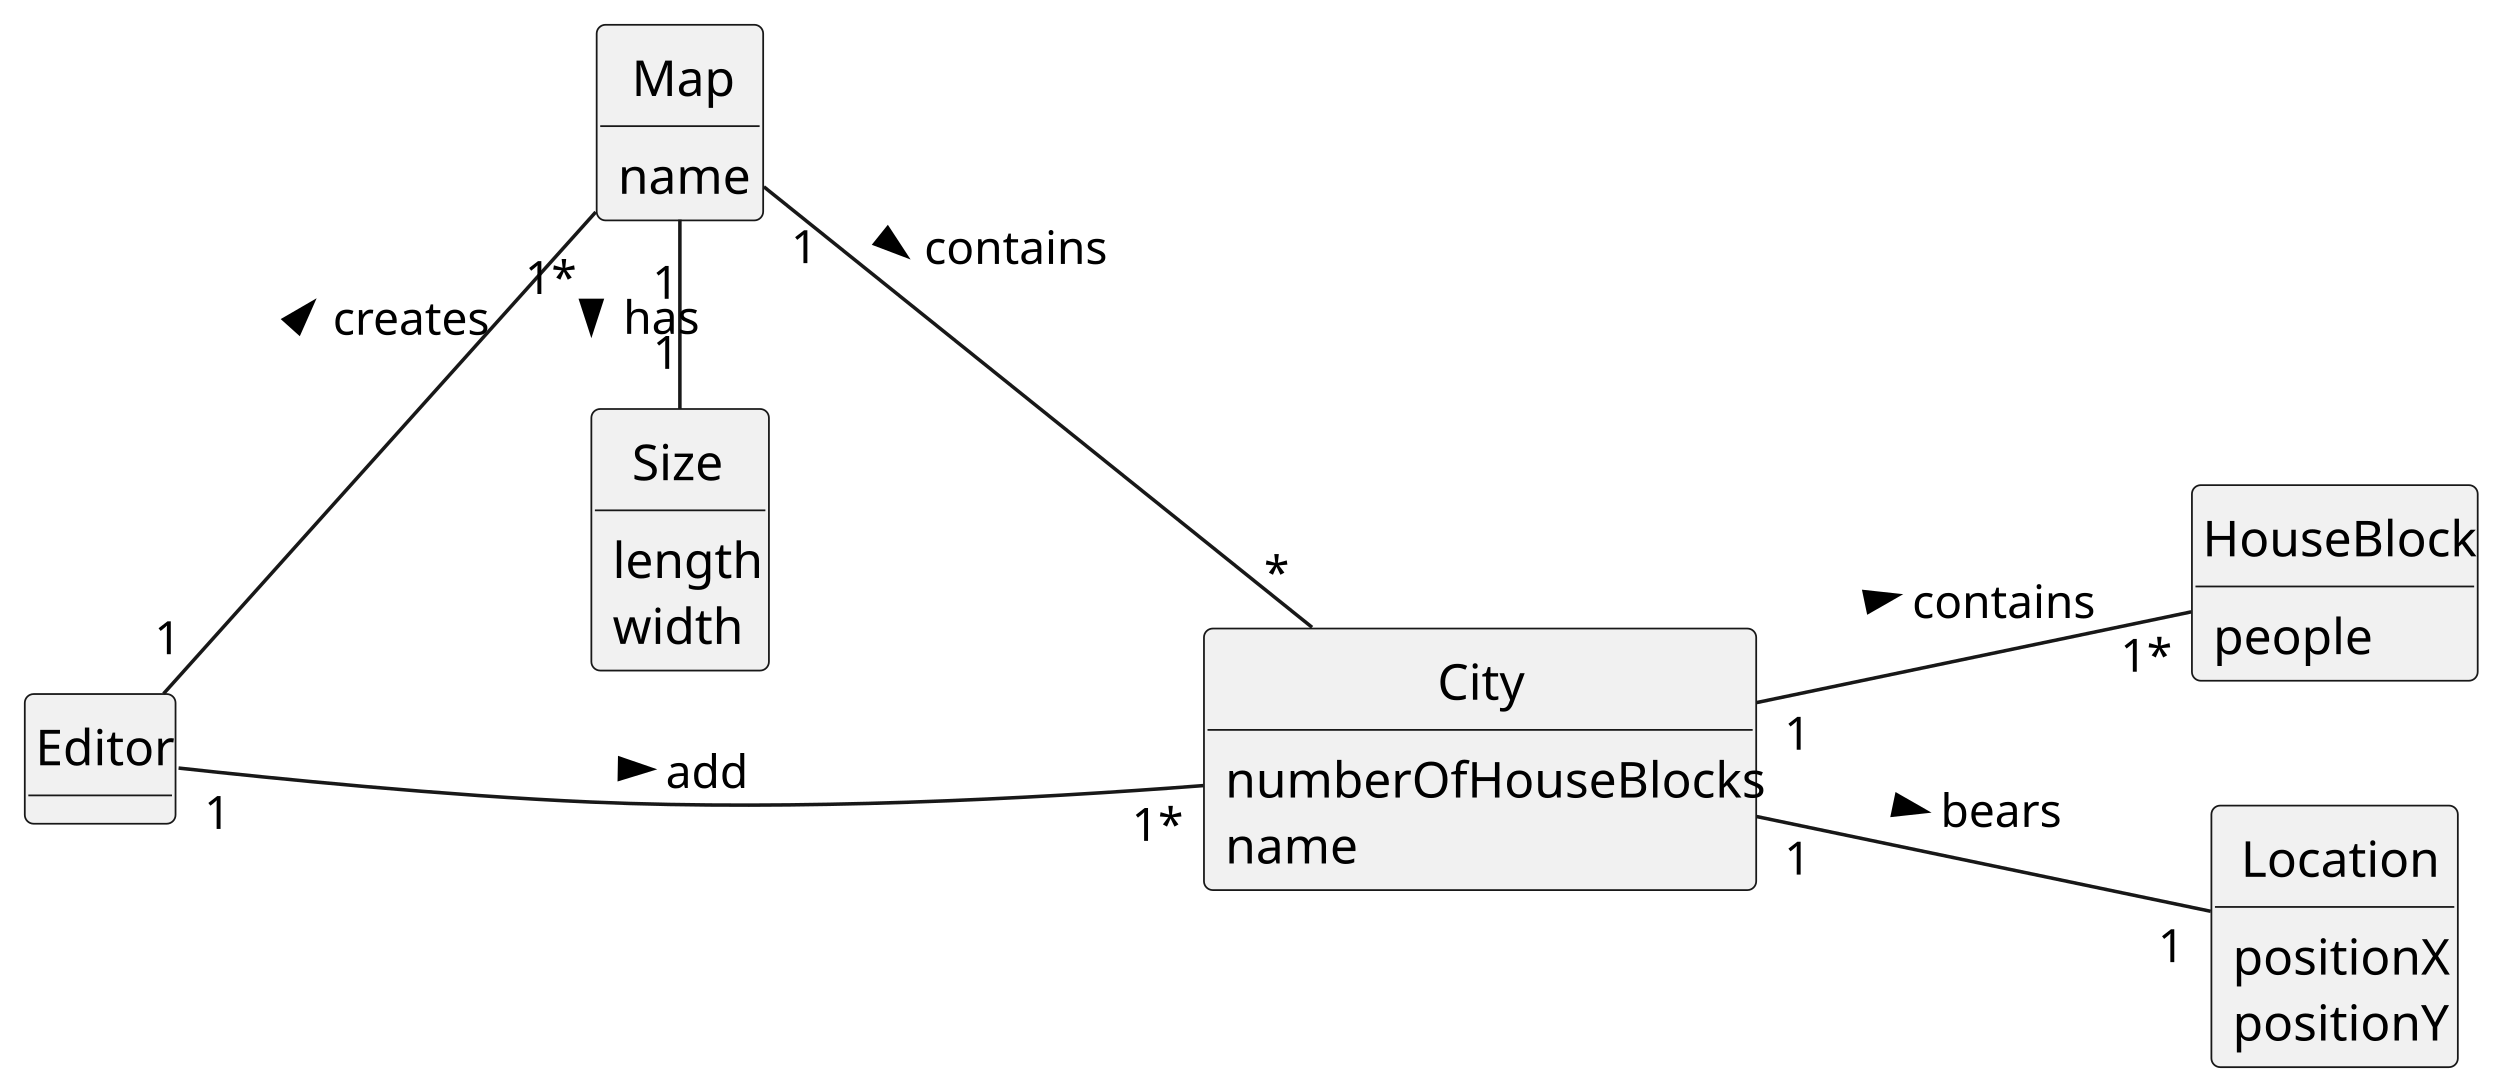
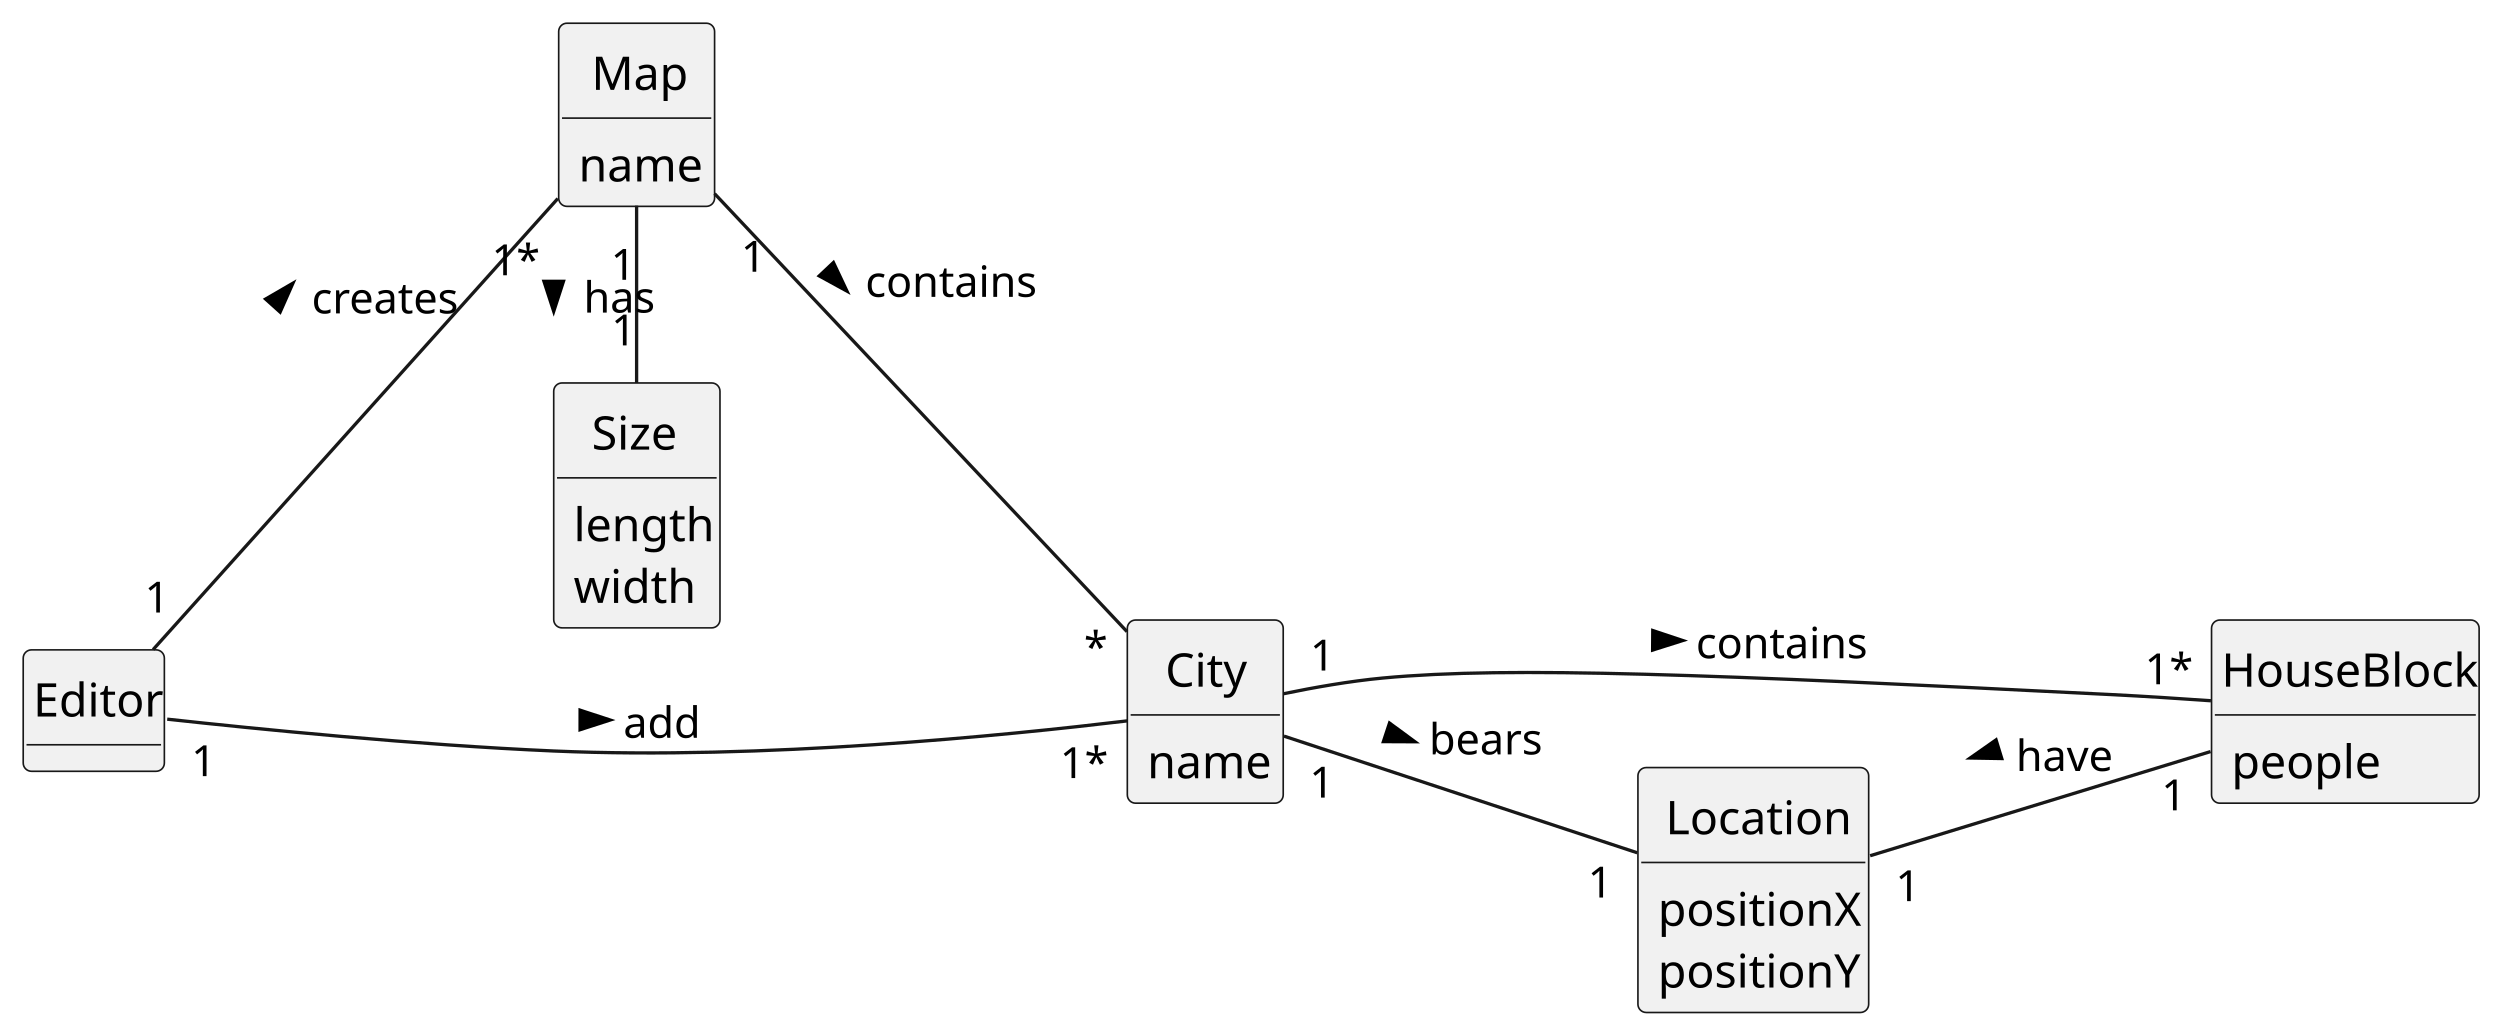
- <svg xmlns="http://www.w3.org/2000/svg" contentStyleType="text/css" height="308px" preserveAspectRatio="none" style="width:706px;height:308px;background:#FFFFFF;" version="1.1" viewBox="0 0 706 308" width="706px" zoomAndPan="magnify">
+ <svg xmlns="http://www.w3.org/2000/svg" contentStyleType="text/css" height="312px" preserveAspectRatio="none" style="width:754px;height:312px;background:#FFFFFF;" version="1.1" viewBox="0 0 754 312" width="754px" zoomAndPan="magnify">
  <defs />
  <g>
    <g id="elem_Editor">
      <rect codeLine="11" fill="#F1F1F1" height="36.621" id="Editor" rx="2.5" ry="2.5" style="stroke:#181818;stroke-width:0.5;" width="42.572" x="7" y="196" />
      <text fill="#000000" font-family="sans-serif" font-size="14" lengthAdjust="spacing" textLength="36.572" x="10" y="216.107">Editor</text>
      <line style="stroke:#181818;stroke-width:0.5;" x1="8" x2="48.572" y1="224.621" y2="224.621" />
    </g>
    <g id="elem_Map">
      <rect codeLine="14" fill="#F1F1F1" height="55.242" id="Map" rx="2.5" ry="2.5" style="stroke:#181818;stroke-width:0.5;" width="47.02" x="168.5" y="7" />
      <text fill="#000000" font-family="sans-serif" font-size="14" lengthAdjust="spacing" textLength="27.234" x="178.393" y="27.107">Map</text>
      <line style="stroke:#181818;stroke-width:0.5;" x1="169.5" x2="214.52" y1="35.621" y2="35.621" />
      <text fill="#000000" font-family="sans-serif" font-size="14" lengthAdjust="spacing" textLength="35.02" x="174.5" y="54.728">name</text>
    </g>
    <g id="elem_Size">
      <rect codeLine="18" fill="#F1F1F1" height="73.863" id="Size" rx="2.5" ry="2.5" style="stroke:#181818;stroke-width:0.5;" width="50.145" x="167" y="115.5" />
      <text fill="#000000" font-family="sans-serif" font-size="14" lengthAdjust="spacing" textLength="27.234" x="178.455" y="135.607">Size</text>
      <line style="stroke:#181818;stroke-width:0.5;" x1="168" x2="216.144" y1="144.121" y2="144.121" />
      <text fill="#000000" font-family="sans-serif" font-size="14" lengthAdjust="spacing" textLength="38.145" x="173" y="163.228">length</text>
      <text fill="#000000" font-family="sans-serif" font-size="14" lengthAdjust="spacing" textLength="32.683" x="173" y="181.85">width</text>
    </g>
    <g id="elem_City">
-       <rect codeLine="22" fill="#F1F1F1" height="73.863" id="City" rx="2.5" ry="2.5" style="stroke:#181818;stroke-width:0.5;" width="155.951" x="340" y="177.5" />
-       <text fill="#000000" font-family="sans-serif" font-size="14" lengthAdjust="spacing" textLength="24.11" x="405.92" y="197.607">City</text>
-       <line style="stroke:#181818;stroke-width:0.5;" x1="341" x2="494.951" y1="206.121" y2="206.121" />
-       <text fill="#000000" font-family="sans-serif" font-size="14" lengthAdjust="spacing" textLength="143.951" x="346" y="225.228">numberOfHouseBlocks</text>
-       <text fill="#000000" font-family="sans-serif" font-size="14" lengthAdjust="spacing" textLength="35.02" x="346" y="243.85">name</text>
+       <rect codeLine="22" fill="#F1F1F1" height="55.242" id="City" rx="2.5" ry="2.5" style="stroke:#181818;stroke-width:0.5;" width="47.02" x="340" y="187" />
+       <text fill="#000000" font-family="sans-serif" font-size="14" lengthAdjust="spacing" textLength="24.11" x="351.455" y="207.107">City</text>
+       <line style="stroke:#181818;stroke-width:0.5;" x1="341" x2="386.021" y1="215.621" y2="215.621" />
+       <text fill="#000000" font-family="sans-serif" font-size="14" lengthAdjust="spacing" textLength="35.02" x="346" y="234.728">name</text>
    </g>
    <g id="elem_HouseBlock">
-       <rect codeLine="26" fill="#F1F1F1" height="55.242" id="HouseBlock" rx="2.5" ry="2.5" style="stroke:#181818;stroke-width:0.5;" width="80.703" x="619" y="137" />
-       <text fill="#000000" font-family="sans-serif" font-size="14" lengthAdjust="spacing" textLength="74.703" x="622" y="157.107">HouseBlock</text>
-       <line style="stroke:#181818;stroke-width:0.5;" x1="620" x2="698.703" y1="165.621" y2="165.621" />
-       <text fill="#000000" font-family="sans-serif" font-size="14" lengthAdjust="spacing" textLength="42.041" x="625" y="184.728">people</text>
+       <rect codeLine="25" fill="#F1F1F1" height="55.242" id="HouseBlock" rx="2.5" ry="2.5" style="stroke:#181818;stroke-width:0.5;" width="80.703" x="667" y="187" />
+       <text fill="#000000" font-family="sans-serif" font-size="14" lengthAdjust="spacing" textLength="74.703" x="670" y="207.107">HouseBlock</text>
+       <line style="stroke:#181818;stroke-width:0.5;" x1="668" x2="746.703" y1="215.621" y2="215.621" />
+       <text fill="#000000" font-family="sans-serif" font-size="14" lengthAdjust="spacing" textLength="42.041" x="673" y="234.728">people</text>
    </g>
    <g id="elem_Location">
-       <rect codeLine="30" fill="#F1F1F1" height="73.863" id="Location" rx="2.5" ry="2.5" style="stroke:#181818;stroke-width:0.5;" width="69.593" x="624.5" y="227.5" />
-       <text fill="#000000" font-family="sans-serif" font-size="14" lengthAdjust="spacing" textLength="52.931" x="632.831" y="247.607">Location</text>
-       <line style="stroke:#181818;stroke-width:0.5;" x1="625.5" x2="693.093" y1="256.121" y2="256.121" />
-       <text fill="#000000" font-family="sans-serif" font-size="14" lengthAdjust="spacing" textLength="57.593" x="630.5" y="275.228">positionX</text>
-       <text fill="#000000" font-family="sans-serif" font-size="14" lengthAdjust="spacing" textLength="57.593" x="630.5" y="293.85">positionY</text>
+       <rect codeLine="29" fill="#F1F1F1" height="73.863" id="Location" rx="2.5" ry="2.5" style="stroke:#181818;stroke-width:0.5;" width="69.593" x="494" y="231.5" />
+       <text fill="#000000" font-family="sans-serif" font-size="14" lengthAdjust="spacing" textLength="52.931" x="502.331" y="251.607">Location</text>
+       <line style="stroke:#181818;stroke-width:0.5;" x1="495" x2="562.593" y1="260.121" y2="260.121" />
+       <text fill="#000000" font-family="sans-serif" font-size="14" lengthAdjust="spacing" textLength="57.593" x="500" y="279.228">positionX</text>
+       <text fill="#000000" font-family="sans-serif" font-size="14" lengthAdjust="spacing" textLength="57.593" x="500" y="297.85">positionY</text>
    </g>
    <g id="link_Editor_Map">
-       <path codeLine="35" d="M46.18,195.91 C75.27,163.49 135.33,96.54 168.23,59.88 " fill="none" id="Editor-Map" style="stroke:#181818;stroke-width:1.0;" />
+       <path codeLine="34" d="M46.18,195.91 C75.27,163.49 135.33,96.54 168.23,59.88 " fill="none" id="Editor-Map" style="stroke:#181818;stroke-width:1.0;" />
      <polygon fill="#000000" points="88.339,85.424,80.111,90.194,84.486,94.119,88.339,85.424" style="stroke:#000000;stroke-width:1.0;" />
      <text fill="#000000" font-family="sans-serif" font-size="13" lengthAdjust="spacing" textLength="42.631" x="94" y="94.528">creates</text>
      <text fill="#000000" font-family="sans-serif" font-size="13" lengthAdjust="spacing" textLength="7.23" x="43.623" y="184.745">1</text>
      <text fill="#000000" font-family="sans-serif" font-size="13" lengthAdjust="spacing" textLength="12.289" x="148.265" y="83.02">1*</text>
    </g>
    <g id="link_Editor_City">
-       <path codeLine="36" d="M50.43,216.9 C77.35,219.85 125.58,224.7 167,226.5 C224.95,229.02 290.45,225.65 339.86,221.85 " fill="none" id="Editor-City" style="stroke:#181818;stroke-width:1.0;" />
-       <polygon fill="#000000" points="183.999,217.231,175.006,214.138,174.905,220.015,183.999,217.231" style="stroke:#000000;stroke-width:1.0;" />
+       <path codeLine="35" d="M50.43,216.9 C77.35,219.85 125.58,224.7 167,226.5 C229.68,229.23 303.56,221.79 339.94,217.42 " fill="none" id="Editor-City" style="stroke:#181818;stroke-width:1.0;" />
+       <polygon fill="#000000" points="184,217.155,174.96,214.199,174.95,220.077,184,217.155" style="stroke:#000000;stroke-width:1.0;" />
      <text fill="#000000" font-family="sans-serif" font-size="13" lengthAdjust="spacing" textLength="21.69" x="188" y="222.528">add</text>
      <text fill="#000000" font-family="sans-serif" font-size="13" lengthAdjust="spacing" textLength="7.23" x="57.675" y="234.088">1</text>
-       <text fill="#000000" font-family="sans-serif" font-size="13" lengthAdjust="spacing" textLength="12.289" x="319.594" y="237.46">1*</text>
+       <text fill="#000000" font-family="sans-serif" font-size="13" lengthAdjust="spacing" textLength="12.289" x="319.664" y="234.667">1*</text>
    </g>
    <g id="link_Map_Size">
-       <path codeLine="37" d="M192,62.02 C192,77.94 192,98.19 192,115.49 " fill="none" id="Map-Size" style="stroke:#181818;stroke-width:1.0;" />
+       <path codeLine="36" d="M192,62.02 C192,77.94 192,98.19 192,115.49 " fill="none" id="Map-Size" style="stroke:#181818;stroke-width:1.0;" />
      <polygon fill="#000000" points="167,93.895,169.939,84.85,164.061,84.85,167,93.895" style="stroke:#000000;stroke-width:1.0;" />
      <text fill="#000000" font-family="sans-serif" font-size="13" lengthAdjust="spacing" textLength="20.96" x="176" y="94.278">has</text>
      <text fill="#000000" font-family="sans-serif" font-size="13" lengthAdjust="spacing" textLength="7.23" x="184.215" y="84.384">1</text>
      <text fill="#000000" font-family="sans-serif" font-size="13" lengthAdjust="spacing" textLength="7.23" x="184.363" y="104.167">1</text>
    </g>
    <g id="link_Map_City">
-       <path codeLine="38" d="M215.71,52.75 C251.86,81.8 323.22,139.14 370.53,177.16 " fill="none" id="Map-City" style="stroke:#181818;stroke-width:1.0;" />
-       <polygon fill="#000000" points="255.898,72.278,250.688,64.321,247.006,68.903,255.898,72.278" style="stroke:#000000;stroke-width:1.0;" />
-       <text fill="#000000" font-family="sans-serif" font-size="13" lengthAdjust="spacing" textLength="48.42" x="261" y="74.528">contains</text>
-       <text fill="#000000" font-family="sans-serif" font-size="13" lengthAdjust="spacing" textLength="7.23" x="223.392" y="74.309">1</text>
-       <text fill="#000000" font-family="sans-serif" font-size="13" lengthAdjust="spacing" textLength="5.059" x="356.951" y="166.346">*</text>
+       <path codeLine="37" d="M215.51,58.4 C247.93,92.83 307.43,156.02 339.9,190.5 " fill="none" id="Map-City" style="stroke:#181818;stroke-width:1.0;" />
+       <polygon fill="#000000" points="255.428,87.786,251.367,79.186,247.087,83.215,255.428,87.786" style="stroke:#000000;stroke-width:1.0;" />
+       <text fill="#000000" font-family="sans-serif" font-size="13" lengthAdjust="spacing" textLength="48.42" x="261" y="89.528">contains</text>
+       <text fill="#000000" font-family="sans-serif" font-size="13" lengthAdjust="spacing" textLength="7.23" x="223.475" y="81.953">1</text>
+       <text fill="#000000" font-family="sans-serif" font-size="13" lengthAdjust="spacing" textLength="5.059" x="326.913" y="199.789">*</text>
    </g>
    <g id="link_City_HouseBlock">
-       <path codeLine="39" d="M496.1,198.4 C536.98,189.87 585.5,179.74 618.79,172.79 " fill="none" id="City-HouseBlock" style="stroke:#181818;stroke-width:1.0;" />
-       <polygon fill="#000000" points="535.894,168.124,526.44,167.095,527.641,172.849,535.894,168.124" style="stroke:#000000;stroke-width:1.0;" />
-       <text fill="#000000" font-family="sans-serif" font-size="13" lengthAdjust="spacing" textLength="48.42" x="540" y="174.528">contains</text>
-       <text fill="#000000" font-family="sans-serif" font-size="13" lengthAdjust="spacing" textLength="7.23" x="503.891" y="211.724">1</text>
-       <text fill="#000000" font-family="sans-serif" font-size="13" lengthAdjust="spacing" textLength="12.289" x="598.812" y="189.708">1*</text>
+       <path codeLine="38" d="M387.11,209.23 C396.32,207.33 407.12,205.43 417,204.5 C455.45,200.87 516.1,203.41 637,209.5 C646.67,209.99 657.08,210.66 666.82,211.35 " fill="none" id="City-HouseBlock" style="stroke:#181818;stroke-width:1.0;" />
+       <polygon fill="#000000" points="507.5,193.183,498.477,190.176,498.433,196.054,507.5,193.183" style="stroke:#000000;stroke-width:1.0;" />
+       <text fill="#000000" font-family="sans-serif" font-size="13" lengthAdjust="spacing" textLength="48.42" x="511.5" y="198.528">contains</text>
+       <text fill="#000000" font-family="sans-serif" font-size="13" lengthAdjust="spacing" textLength="7.23" x="395.104" y="202.221">1</text>
+       <text fill="#000000" font-family="sans-serif" font-size="13" lengthAdjust="spacing" textLength="12.289" x="646.847" y="206.38">1*</text>
    </g>
    <g id="link_City_Location">
-       <path codeLine="40" d="M496.1,230.6 C539.31,239.62 591.04,250.42 624.32,257.36 " fill="none" id="City-Location" style="stroke:#181818;stroke-width:1.0;" />
-       <polygon fill="#000000" points="543.894,229.167,535.641,224.442,534.44,230.196,543.894,229.167" style="stroke:#000000;stroke-width:1.0;" />
-       <text fill="#000000" font-family="sans-serif" font-size="13" lengthAdjust="spacing" textLength="32.519" x="548" y="233.528">bears</text>
-       <text fill="#000000" font-family="sans-serif" font-size="13" lengthAdjust="spacing" textLength="7.23" x="503.891" y="246.993">1</text>
-       <text fill="#000000" font-family="sans-serif" font-size="13" lengthAdjust="spacing" textLength="7.23" x="609.408" y="271.713">1</text>
+       <path codeLine="39" d="M387.23,222.01 C414.87,231.14 461.79,246.63 493.79,257.2 " fill="none" id="City-Location" style="stroke:#181818;stroke-width:1.0;" />
+       <polygon fill="#000000" points="426.748,223.713,419.08,218.086,417.237,223.668,426.748,223.713" style="stroke:#000000;stroke-width:1.0;" />
+       <text fill="#000000" font-family="sans-serif" font-size="13" lengthAdjust="spacing" textLength="32.519" x="431" y="227.528">bears</text>
+       <text fill="#000000" font-family="sans-serif" font-size="13" lengthAdjust="spacing" textLength="7.23" x="394.918" y="240.548">1</text>
+       <text fill="#000000" font-family="sans-serif" font-size="13" lengthAdjust="spacing" textLength="7.23" x="478.872" y="270.695">1</text>
+     </g>
+     <g id="link_Location_HouseBlock">
+       <path codeLine="41" d="M564.03,258.09 C593.38,249.11 635.8,236.13 666.71,226.67 " fill="none" id="Location-HouseBlock" style="stroke:#181818;stroke-width:1.0;" />
+       <polygon fill="#000000" points="594.219,228.608,603.728,228.772,602.008,223.152,594.219,228.608" style="stroke:#000000;stroke-width:1.0;" />
+       <text fill="#000000" font-family="sans-serif" font-size="13" lengthAdjust="spacing" textLength="28.19" x="608" y="232.528">have</text>
+       <text fill="#000000" font-family="sans-serif" font-size="13" lengthAdjust="spacing" textLength="7.23" x="571.678" y="271.784">1</text>
+       <text fill="#000000" font-family="sans-serif" font-size="13" lengthAdjust="spacing" textLength="7.23" x="651.868" y="244.385">1</text>
    </g>
  </g>
</svg>
